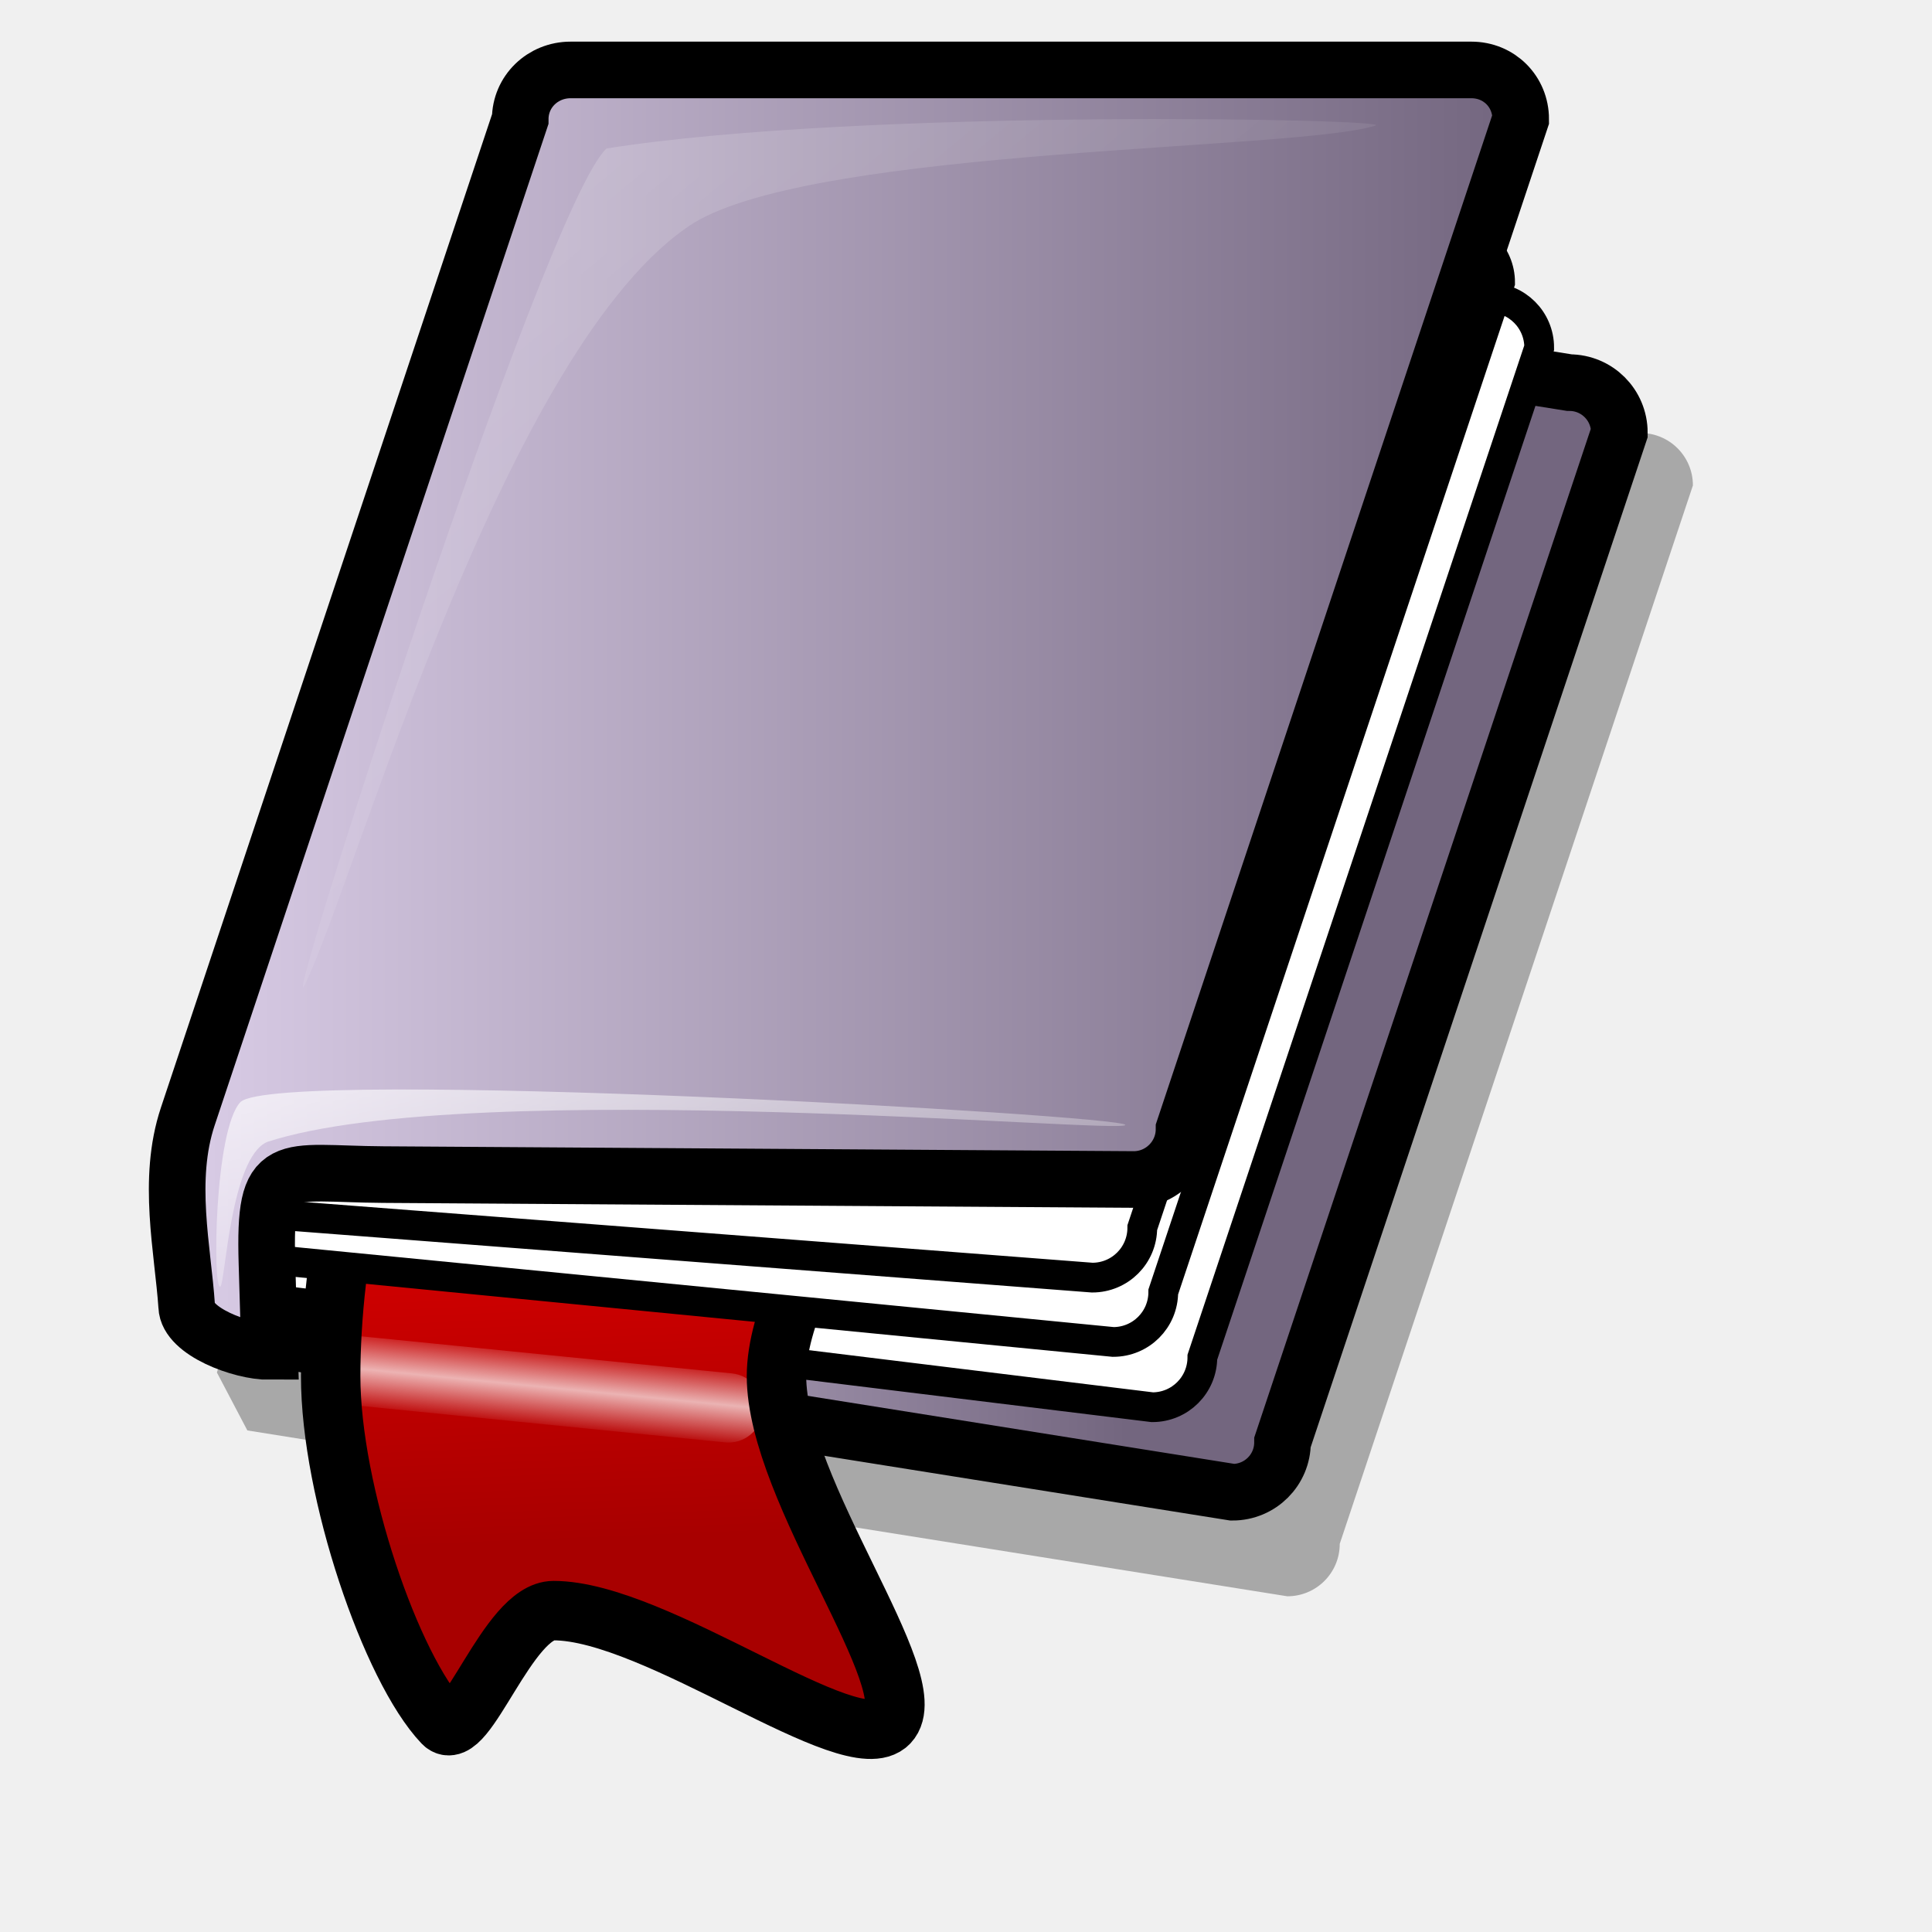
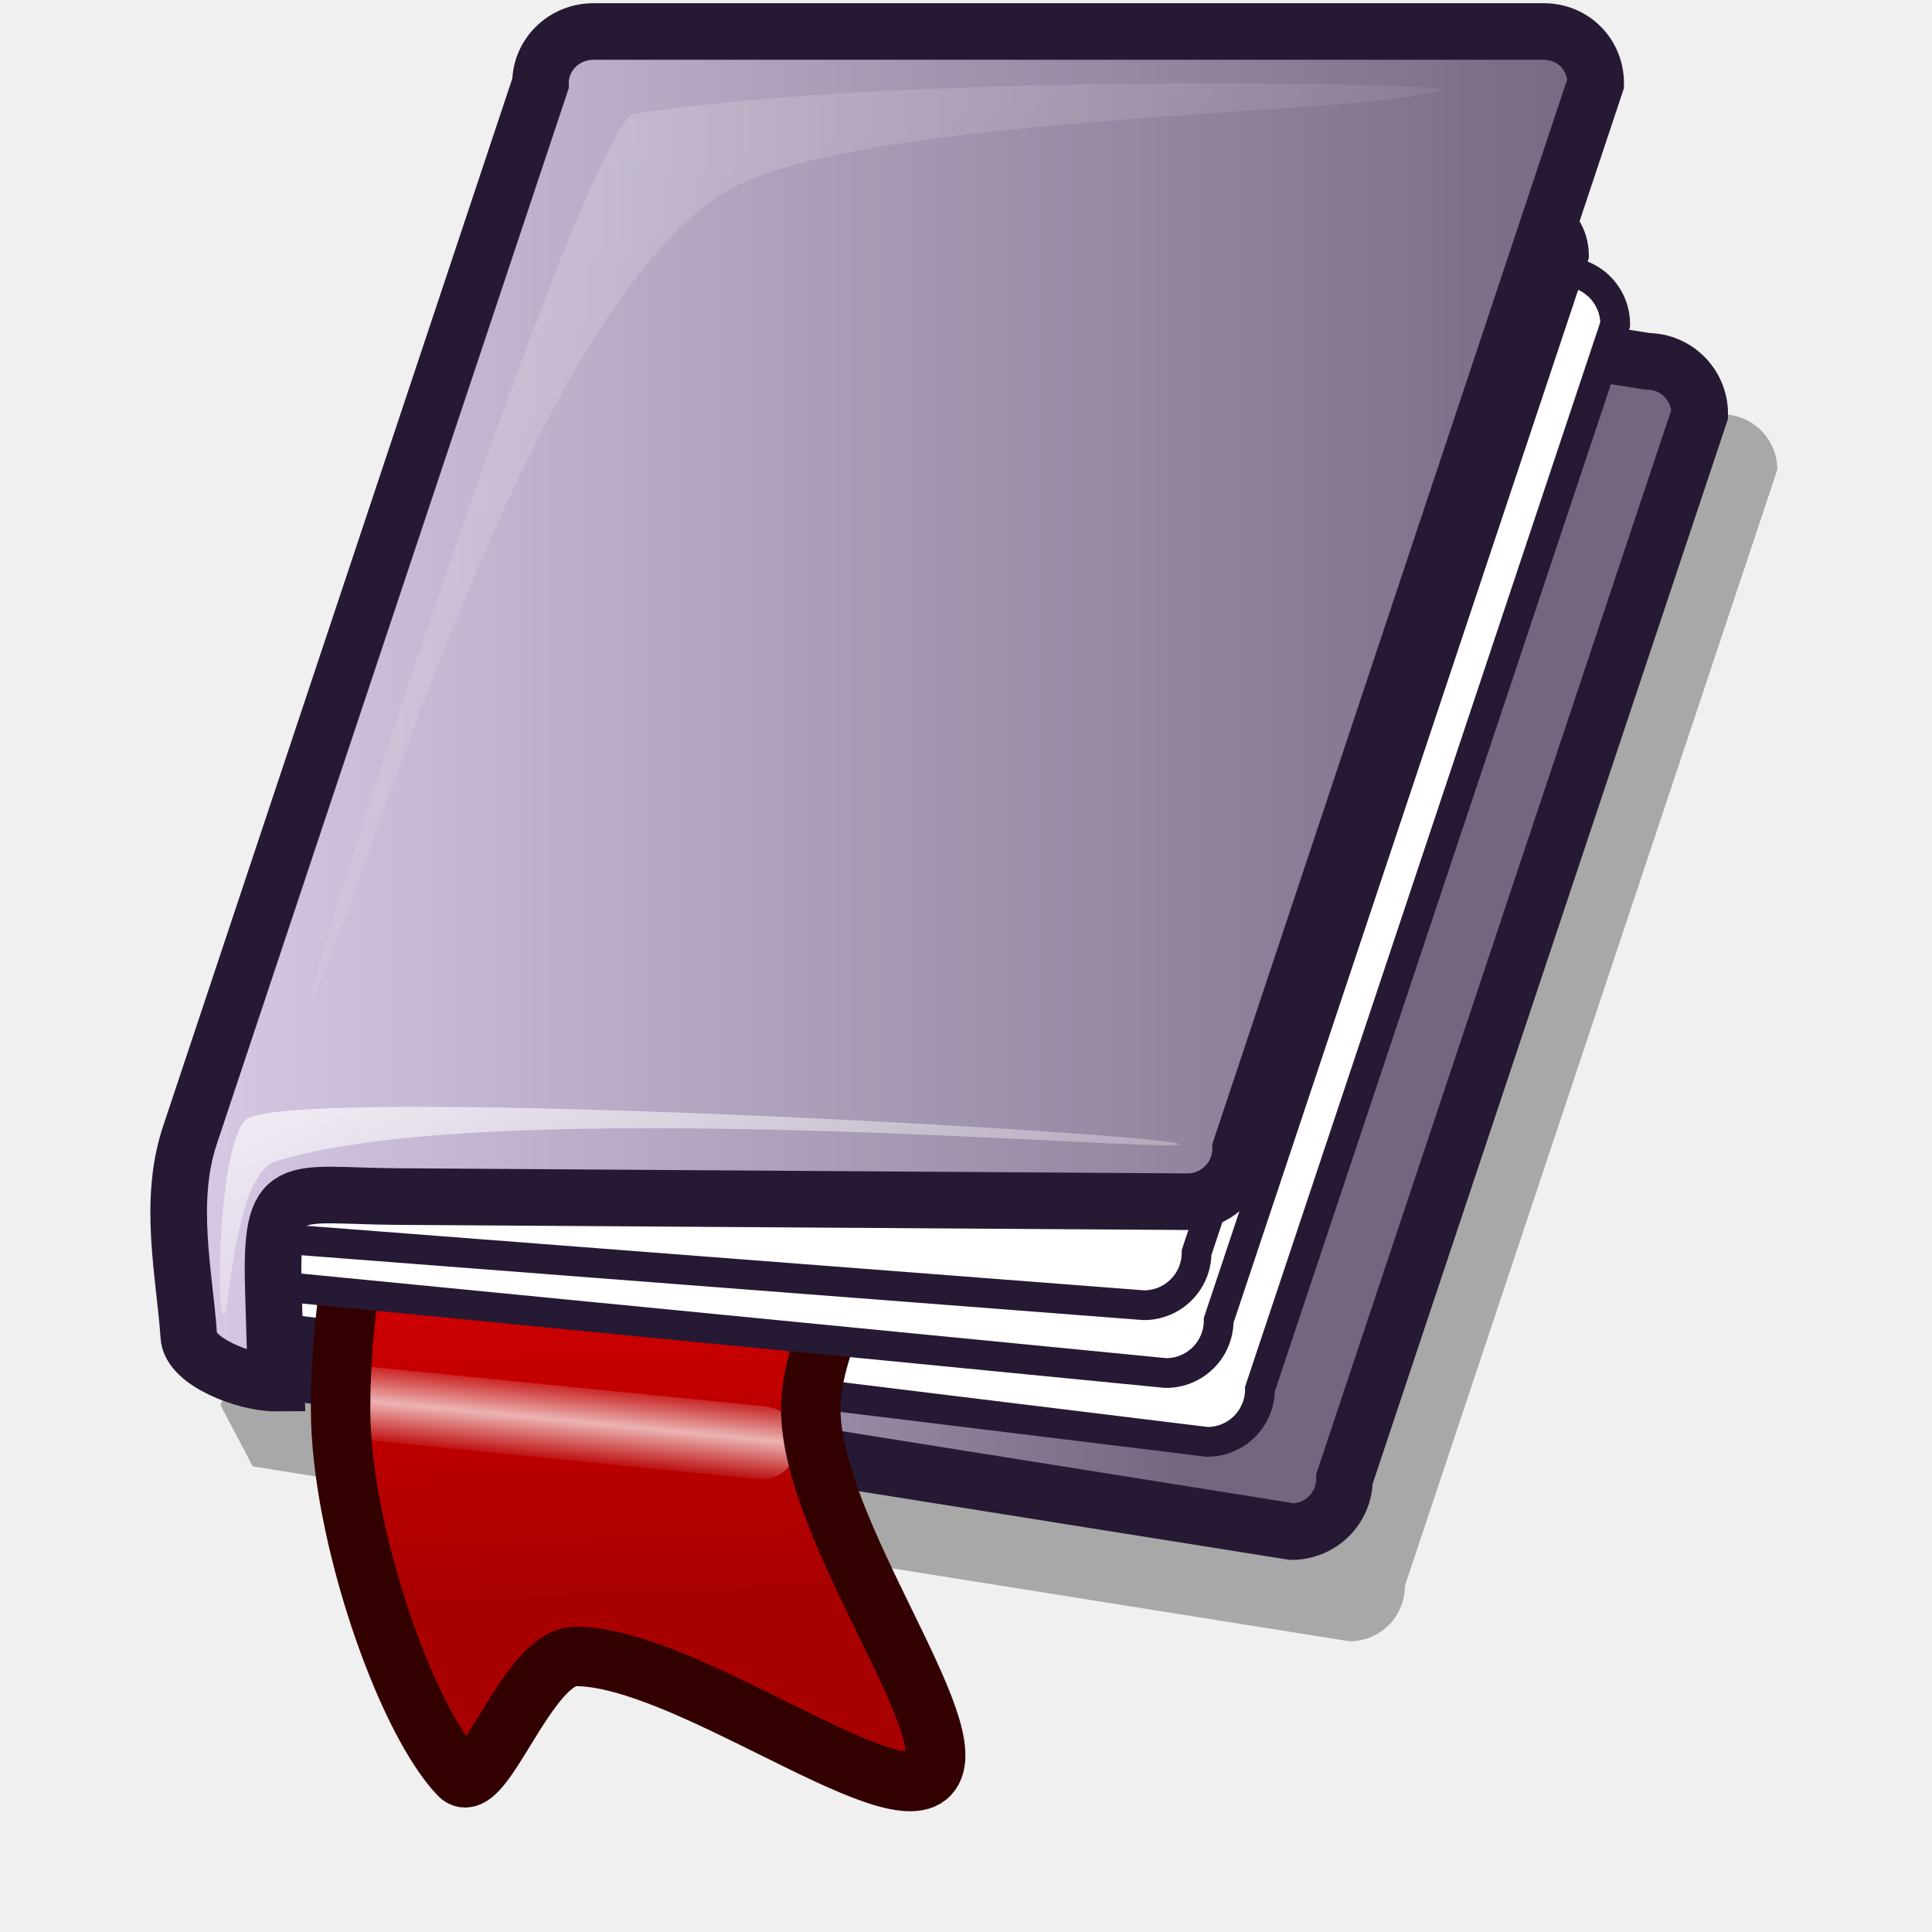
<svg xmlns="http://www.w3.org/2000/svg" xmlns:xlink="http://www.w3.org/1999/xlink" id="svg1" width="48pt" height="48pt">
  <defs id="defs3">
    <linearGradient id="linearGradient841">
      <stop style="stop-color:#ffffff;stop-opacity:1;" offset="0" id="stop842" />
      <stop style="stop-color:#ffffff;stop-opacity:0;" offset="1" id="stop843" />
    </linearGradient>
    <linearGradient id="linearGradient834">
      <stop style="stop-color:#d9cce6;stop-opacity:1;" offset="0" id="stop835" />
      <stop style="stop-color:#73667f;stop-opacity:1;" offset="1" id="stop836" />
    </linearGradient>
    <linearGradient id="linearGradient829">
      <stop style="stop-color:#f50000;stop-opacity:1;" offset="0" id="stop830" />
      <stop style="stop-color:#a80000;stop-opacity:1;" offset="1" id="stop831" />
    </linearGradient>
-     <linearGradient xlink:href="#linearGradient829" id="linearGradient832" x1="0.512" y1="0.01" x2="0.535" y2="0.746" />
-     <linearGradient xlink:href="#linearGradient834" id="linearGradient833" x1="7.8698983e-15" y1="0.5" x2="0.648" y2="0.497" />
-     <linearGradient xlink:href="#linearGradient841" id="linearGradient840" x1="0.506" y1="0.465" x2="0.5" y2="-0.13" spreadMethod="reflect" />
+     <linearGradient xlink:href="#linearGradient829" id="linearGradient832" x1="23.376" y1="28.056" x2="23.922" y2="45.35" gradientTransform="matrix(0.929359,0,0,1.196944,-0.271048,-1.401053)" gradientUnits="userSpaceOnUse" />
+     <linearGradient xlink:href="#linearGradient834" id="linearGradient833" x1="5.772" y1="29.899" x2="35.668" y2="29.755" gradientTransform="matrix(1.109066,0,0,1.002998,-0.271048,-1.401053)" gradientUnits="userSpaceOnUse" />
+     <linearGradient xlink:href="#linearGradient841" id="linearGradient840" x1="8.877" y1="111.366" x2="8.843" y2="107.901" spreadMethod="reflect" gradientTransform="matrix(2.674155,3.058554e-18,-4.757772e-19,0.415979,-0.409217,-1.3671)" gradientUnits="userSpaceOnUse" />
    <radialGradient xlink:href="#linearGradient841" id="radialGradient844" cx="0.5" cy="0.5" r="0.5" fx="0.5" fy="0.5" />
-     <linearGradient xlink:href="#linearGradient841" id="linearGradient849" x1="-0.359" y1="-0.582" x2="0.99" y2="0.97" />
-     <linearGradient xlink:href="#linearGradient841" id="linearGradient854" x1="-0.331" y1="-0.326" x2="0.788" y2="0.767" />
-     <linearGradient xlink:href="#linearGradient834" id="linearGradient922" x1="1.5043305e-17" y1="0.5" x2="1" y2="0.5" />
+     <linearGradient xlink:href="#linearGradient841" id="linearGradient849" x1="-1.693" y1="69.327" x2="17.223" y2="91.098" gradientTransform="matrix(2.264544,0,0,0.491221,-0.271048,-1.401053)" gradientUnits="userSpaceOnUse" />
+     <linearGradient xlink:href="#linearGradient841" id="linearGradient854" x1="-1.57" y1="-6.025" x2="34.204" y2="28.926" gradientTransform="matrix(1.172698,0,0,0.948574,-0.271048,-1.401053)" gradientUnits="userSpaceOnUse" />
+     <linearGradient xlink:href="#linearGradient834" id="linearGradient922" x1="4.821" y1="24.082" x2="50.163" y2="24.082" gradientTransform="matrix(1.078855,0,0,1.031083,-0.271048,-1.401053)" gradientUnits="userSpaceOnUse" />
  </defs>
-   <path style="fill:#000000;fill-rule:evenodd;stroke:none;stroke-width:1.771;fill-opacity:0.298;" d="M 19.893,8.849 C 18.93,8.849 18.155,9.624 18.155,10.586 L 7.185,45.465 L 8.194,47.385 L 42.644,52.879 C 43.606,52.879 44.381,52.104 44.381,51.141 L 56.08,16.08 C 56.08,15.118 55.305,14.343 54.342,14.343 L 19.893,8.849 z " id="path1026" />
-   <path style="fill:url(#linearGradient833);fill-rule:evenodd;stroke:#000000;stroke-width:1.875;stroke-dasharray:none;" d="M 19.127,7.435 C 18.209,7.435 17.47,8.174 17.47,9.093 L 7.007,42.361 L 7.969,44.192 L 40.827,49.432 C 41.746,49.432 42.485,48.693 42.485,47.775 L 53.643,14.333 C 53.643,13.415 52.904,12.675 51.986,12.675 L 19.127,7.435 z " id="path866" />
-   <path style="fill:#ffffff;fill-rule:evenodd;stroke:#000000;stroke-width:0.985;" d="M 20.729,6.356 C 19.811,6.356 19.072,7.095 19.072,8.013 L 7.914,41.455 C 7.914,42.373 8.653,43.112 9.571,43.112 L 38.173,46.616 C 39.091,46.616 39.83,45.876 39.83,44.958 L 50.988,11.516 C 50.988,10.598 50.249,9.859 49.331,9.859 L 20.729,6.356 z " id="path856" />
-   <path style="fill:url(#linearGradient832);fill-opacity:1;fill-rule:evenodd;stroke:#000000;stroke-width:1.875;stroke-linecap:square;stroke-dasharray:none;" d="M 14.675,34.102 C 11.903,35.824 10.954,41.76 10.954,45.589 C 10.954,49.417 12.957,55.268 14.675,57.075 C 15.418,57.856 16.82,53.354 18.338,53.354 C 21.743,53.354 28.232,58.35 29.444,57.075 C 30.693,55.761 25.722,49.417 25.722,45.589 C 25.722,41.76 31.1,35.824 29.444,34.102 C 27.418,31.996 18.066,31.996 14.675,34.102 z " id="path828" />
-   <rect style="fill:url(#linearGradient840);fill-opacity:1;fill-rule:evenodd;stroke-width:1pt;opacity:0.702;" id="rect846" width="14.768" height="2.297" x="15.035" y="42.855" ry="1.149" transform="matrix(0.99503,9.958006e-2,-9.958006e-2,0.99503,0,0)" />
-   <path style="fill:none;fill-opacity:1;fill-rule:evenodd;stroke:#000000;stroke-width:1.969;stroke-linecap:square;" d="M 14.675,34.102 C 11.903,35.824 10.954,41.76 10.954,45.589 C 10.954,49.417 12.957,55.268 14.675,57.075 C 15.418,57.856 16.82,53.354 18.338,53.354 C 21.743,53.354 28.232,58.35 29.444,57.075 C 30.693,55.761 25.722,49.417 25.722,45.589 C 25.722,41.76 31.1,35.824 29.444,34.102 C 27.418,31.996 18.066,31.996 14.675,34.102 z " id="path845" />
-   <path style="fill:#ffffff;fill-rule:evenodd;stroke:#000000;stroke-width:0.985;" d="M 20.635,5.018 C 19.717,5.018 18.978,5.757 18.978,6.676 L 7.82,40.117 C 7.82,41.036 8.559,41.775 9.477,41.775 L 36.877,44.454 C 37.795,44.454 38.535,43.715 38.535,42.796 L 49.693,9.355 C 49.693,8.436 48.954,7.697 48.036,7.697 L 20.635,5.018 z " id="path855" />
-   <path style="fill:#ffffff;fill-rule:evenodd;stroke:#000000;stroke-width:0.985;" d="M 20.288,3.482 C 19.37,3.482 18.631,4.221 18.631,5.14 L 7.472,38.581 C 7.472,39.5 8.212,40.239 9.13,40.239 L 36.182,42.323 C 37.101,42.323 37.84,41.584 37.84,40.666 L 48.998,7.224 C 48.998,6.306 48.259,5.567 47.341,5.567 L 20.288,3.482 z " id="path826" />
-   <path style="fill:url(#linearGradient922);fill-opacity:1;fill-rule:evenodd;stroke:#000000;stroke-width:1.875;stroke-dasharray:none;" d="M 18.9,2.317 C 17.982,2.317 17.233,3.032 17.233,3.95 L 6.22,36.987 C 5.522,39.081 6.057,41.388 6.185,43.281 C 6.21,44.103 7.984,44.776 8.93,44.769 L 8.843,41.839 C 8.739,38.313 9.345,38.888 12.695,38.91 L 37.556,39.072 C 38.474,39.072 39.223,38.322 39.223,37.404 L 50.375,3.95 C 50.375,3.032 49.66,2.317 48.742,2.317 L 18.9,2.317 z " id="path924" />
-   <path style="fill:url(#linearGradient854);fill-rule:evenodd;stroke:none;stroke-width:1.771;fill-opacity:0.3;" d="M 10.116,32.582 C 11.785,29.145 16.751,11.336 22.987,7.381 C 27.133,4.867 42.982,4.987 45.561,4.161 C 46.358,3.944 28.562,3.573 20.092,4.919 C 18.041,6.798 9.074,34.766 10.116,32.582 z " id="path910" />
-   <path style="fill:url(#linearGradient849);fill-rule:evenodd;stroke:none;stroke-opacity:1;stroke-width:1pt;stroke-linejoin:miter;stroke-linecap:butt;fill-opacity:1;" d="M 7.3,42.62 C 7.459,42.525 7.634,38.348 8.851,37.828 C 15.621,35.622 37.278,37.583 37.278,37.265 C 37.278,36.946 9.179,35.347 7.965,36.507 C 7.097,37.424 7.038,42.777 7.3,42.62 z " id="path925" />
+   <path style="fill:#000000;fill-opacity:0.298;fill-rule:evenodd;stroke:none;stroke-width:1.771" d="M 20.71,7.932 C 19.695,7.932 18.877,8.749 18.877,9.764 L 7.307,46.551 L 8.372,48.576 L 44.705,54.37 C 45.72,54.37 46.538,53.553 46.538,52.538 L 58.876,15.559 C 58.876,14.543 58.059,13.726 57.044,13.726 L 20.71,7.932 z " id="path1026" />
+   <path style="fill:url(#linearGradient833);fill-rule:evenodd;stroke:#261933;stroke-width:1.875;stroke-dasharray:none;stroke-opacity:1" d="M 19.903,6.441 C 18.934,6.441 18.155,7.22 18.155,8.189 L 7.119,43.277 L 8.134,45.208 L 42.79,50.735 C 43.758,50.735 44.538,49.955 44.538,48.987 L 56.306,13.716 C 56.306,12.747 55.527,11.968 54.558,11.968 L 19.903,6.441 z " id="path866" />
+   <path style="fill:#ffffff;fill-rule:evenodd;stroke:#261933;stroke-width:0.985;stroke-opacity:1" d="M 21.592,5.302 C 20.624,5.302 19.844,6.082 19.844,7.05 L 8.076,42.321 C 8.076,43.29 8.855,44.069 9.824,44.069 L 39.99,47.764 C 40.958,47.764 41.738,46.985 41.738,46.016 L 53.506,10.745 C 53.506,9.777 52.727,8.997 51.758,8.997 L 21.592,5.302 z " id="path856" />
+   <path style="fill:url(#linearGradient832);fill-opacity:1;fill-rule:evenodd;stroke:#000000;stroke-width:1.875;stroke-linecap:square;stroke-dasharray:none" d="M 15.207,34.567 C 12.283,36.383 11.282,42.643 11.282,46.681 C 11.282,50.719 13.395,56.89 15.207,58.796 C 15.991,59.62 17.469,54.871 19.07,54.871 C 22.661,54.871 29.505,60.14 30.783,58.796 C 32.101,57.41 26.858,50.719 26.858,46.681 C 26.858,42.643 32.53,36.383 30.783,34.567 C 28.646,32.345 18.783,32.345 15.207,34.567 z " id="path828" />
+   <rect style="opacity:0.702;fill:url(#linearGradient840);fill-opacity:1;fill-rule:evenodd;stroke-width:1pt" id="rect846" width="15.576" height="2.423" x="15.448" y="43.832" ry="1.149" transform="matrix(0.99503,9.957990e-2,-9.957990e-2,0.99503,0,0)" rx="1.149" />
+   <path style="fill:none;fill-opacity:1;fill-rule:evenodd;stroke:#330000;stroke-width:1.969;stroke-linecap:square;stroke-opacity:1" d="M 15.207,34.567 C 12.283,36.383 11.282,42.643 11.282,46.681 C 11.282,50.719 13.395,56.89 15.207,58.796 C 15.991,59.62 17.469,54.871 19.07,54.871 C 22.661,54.871 29.505,60.14 30.783,58.796 C 32.101,57.41 26.858,50.719 26.858,46.681 C 26.858,42.643 32.53,36.383 30.783,34.567 C 28.646,32.345 18.783,32.345 15.207,34.567 z " id="path845" />
+   <path style="fill:#ffffff;fill-rule:evenodd;stroke:#261933;stroke-width:0.985;stroke-opacity:1" d="M 21.493,3.892 C 20.525,3.892 19.745,4.671 19.745,5.64 L 7.977,40.911 C 7.977,41.879 8.756,42.659 9.725,42.659 L 38.623,45.484 C 39.592,45.484 40.371,44.705 40.371,43.736 L 52.14,8.465 C 52.14,7.497 51.36,6.717 50.392,6.717 L 21.493,3.892 z " id="path855" />
+   <path style="fill:#ffffff;fill-rule:evenodd;stroke:#261933;stroke-width:0.985;stroke-opacity:1" d="M 21.127,2.272 C 20.158,2.272 19.379,3.051 19.379,4.02 L 7.61,39.291 C 7.61,40.259 8.39,41.039 9.358,41.039 L 37.891,43.237 C 38.859,43.237 39.639,42.458 39.639,41.489 L 51.407,6.218 C 51.407,5.25 50.628,4.47 49.659,4.47 L 21.127,2.272 z " id="path826" />
+   <path style="fill:url(#linearGradient922);fill-opacity:1;fill-rule:evenodd;stroke:#261933;stroke-width:1.875;stroke-dasharray:none;stroke-opacity:1" d="M 19.663,1.043 C 18.695,1.043 17.904,1.796 17.904,2.765 L 6.29,37.609 C 5.553,39.818 6.118,42.251 6.253,44.247 C 6.278,45.115 8.15,45.824 9.147,45.817 L 9.056,42.727 C 8.946,39.007 9.585,39.614 13.119,39.637 L 39.339,39.808 C 40.307,39.808 41.098,39.017 41.098,38.049 L 52.859,2.765 C 52.859,1.796 52.105,1.043 51.137,1.043 L 19.663,1.043 z " id="path924" />
+   <path style="fill:url(#linearGradient854);fill-opacity:0.3;fill-rule:evenodd;stroke:none;stroke-width:1.771" d="M 10.398,32.964 C 12.158,29.338 17.396,10.555 23.974,6.383 C 28.346,3.732 45.062,3.859 47.782,2.988 C 48.623,2.759 29.853,2.367 20.92,3.787 C 18.756,5.768 9.299,35.267 10.398,32.964 z " id="path910" />
+   <path style="fill:url(#linearGradient849);fill-opacity:1;fill-rule:evenodd;stroke:none;stroke-width:1pt;stroke-linecap:butt;stroke-linejoin:miter;stroke-opacity:1" d="M 7.428,43.55 C 7.595,43.45 7.781,39.044 9.064,38.497 C 16.205,36.169 39.046,38.238 39.046,37.903 C 39.046,37.566 9.41,35.88 8.129,37.103 C 7.214,38.07 7.152,43.716 7.428,43.55 z " id="path925" />
</svg>
